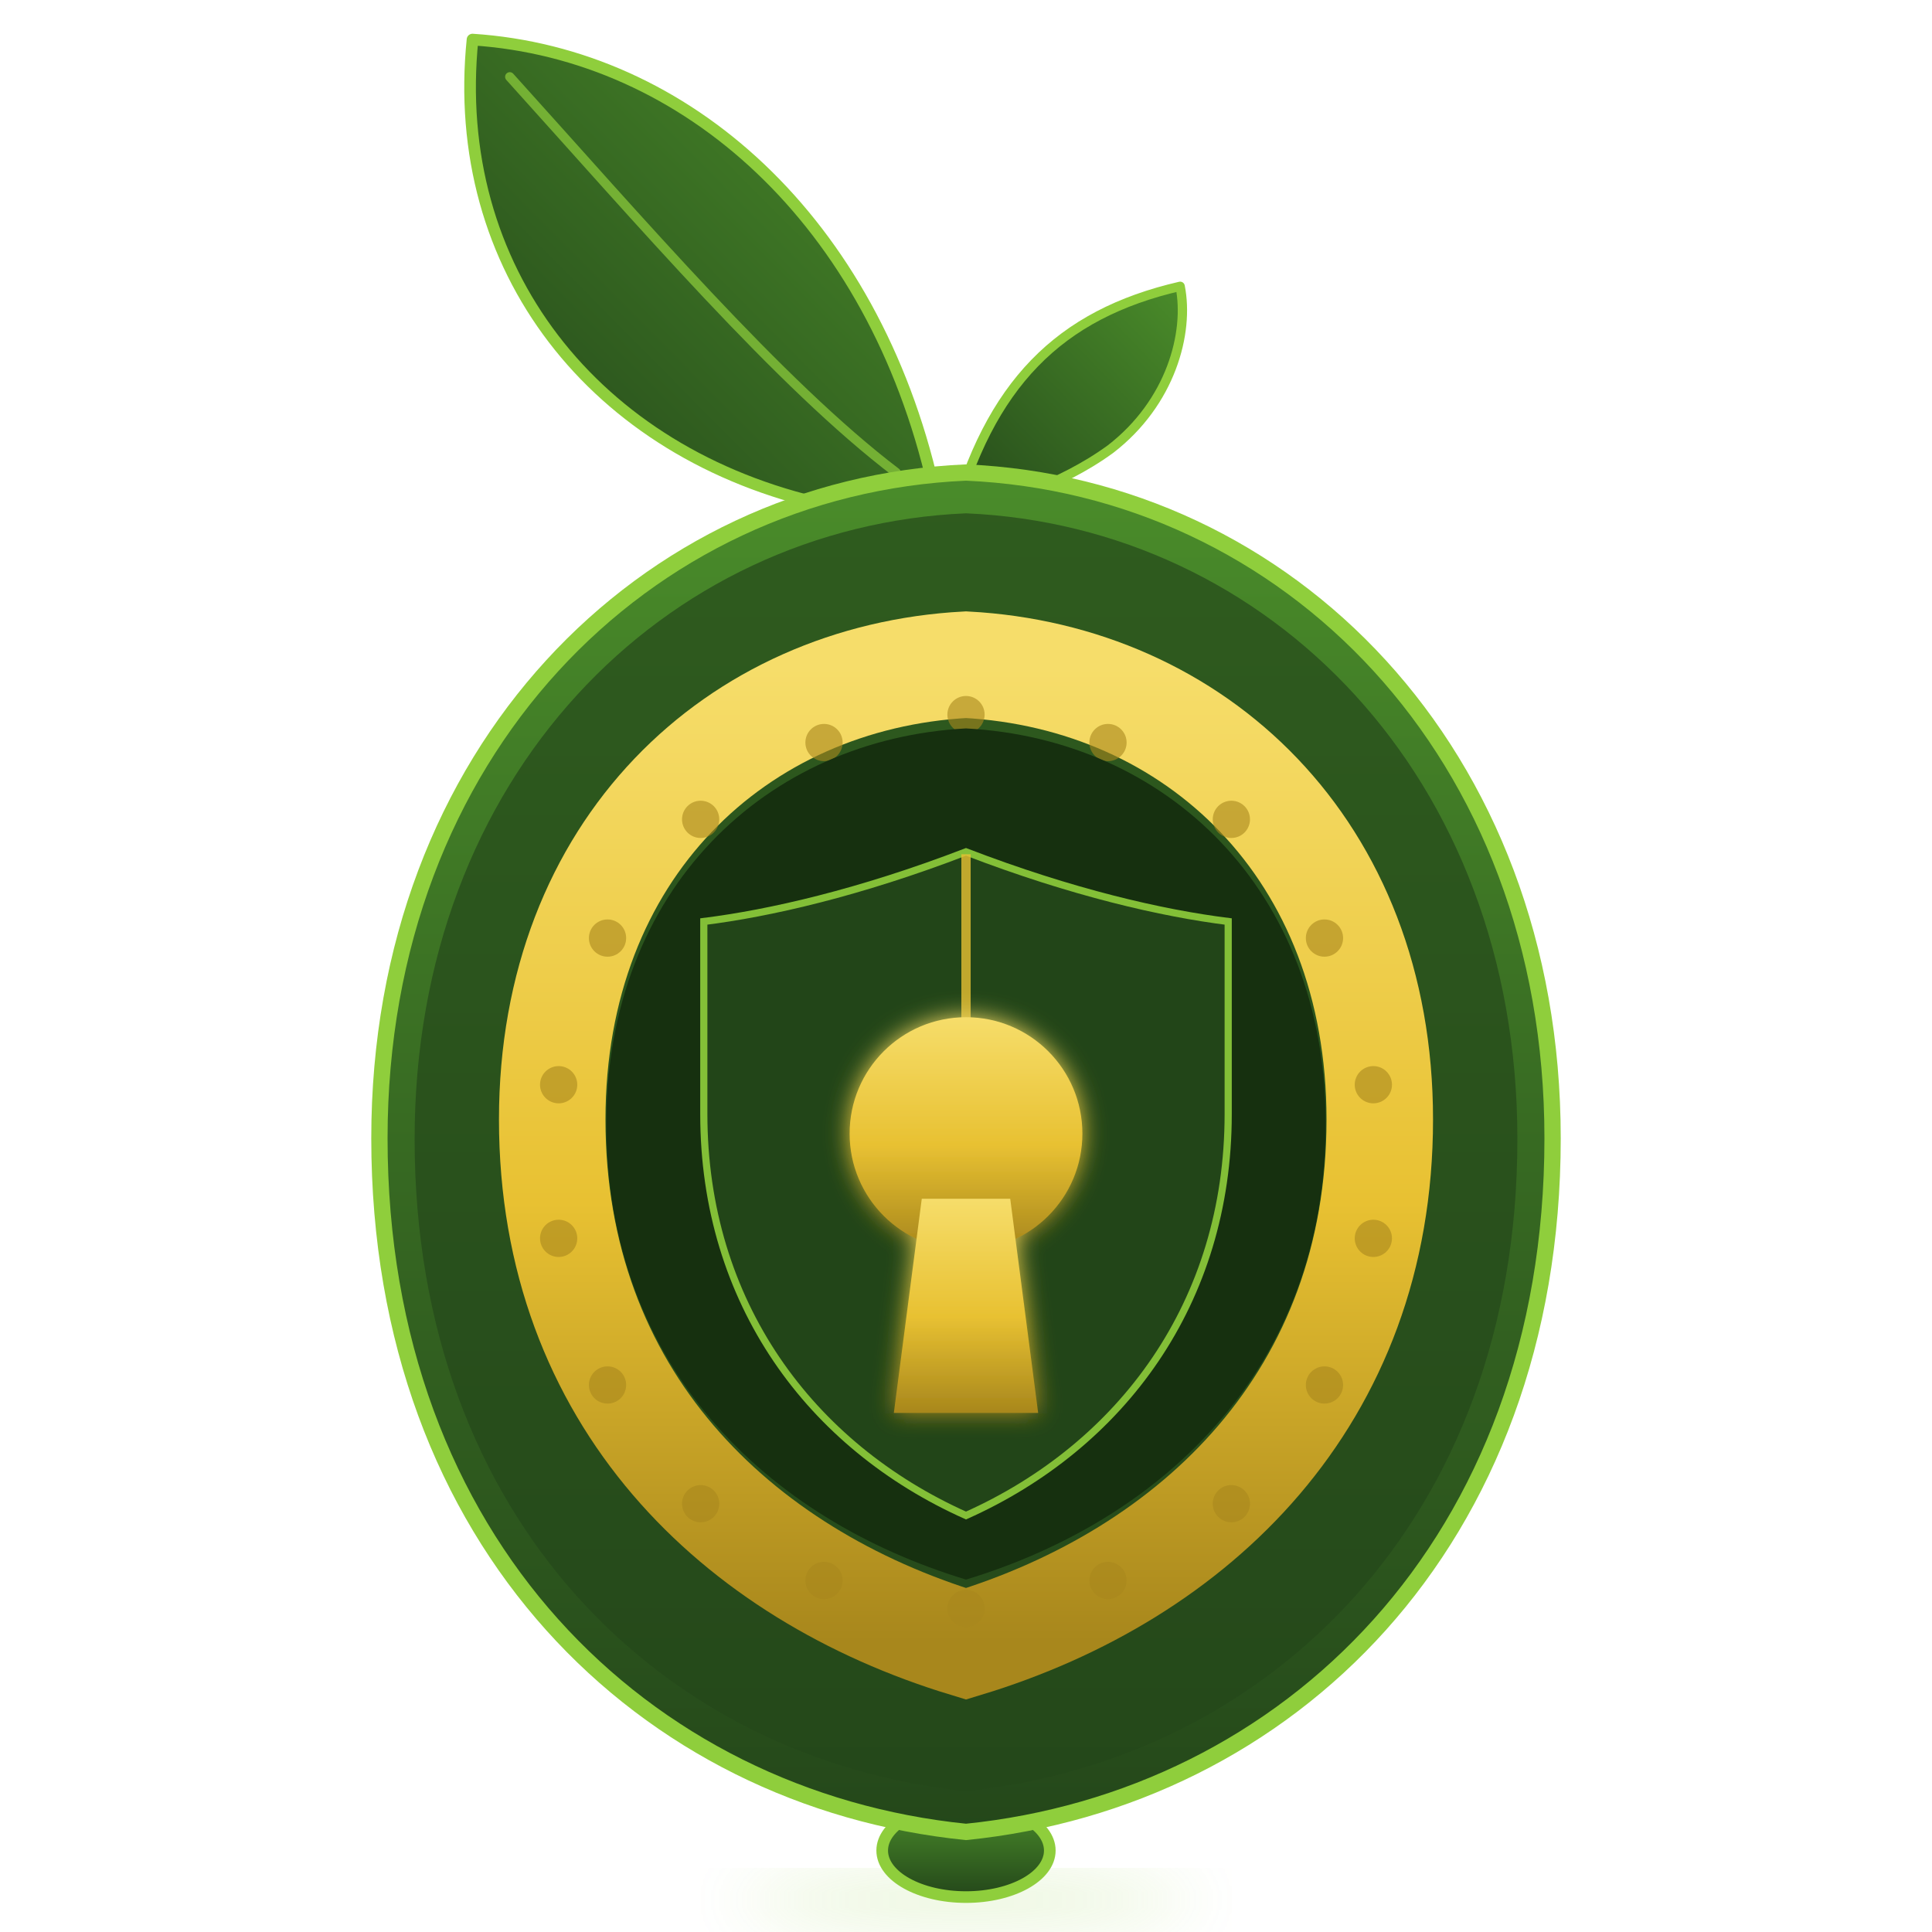
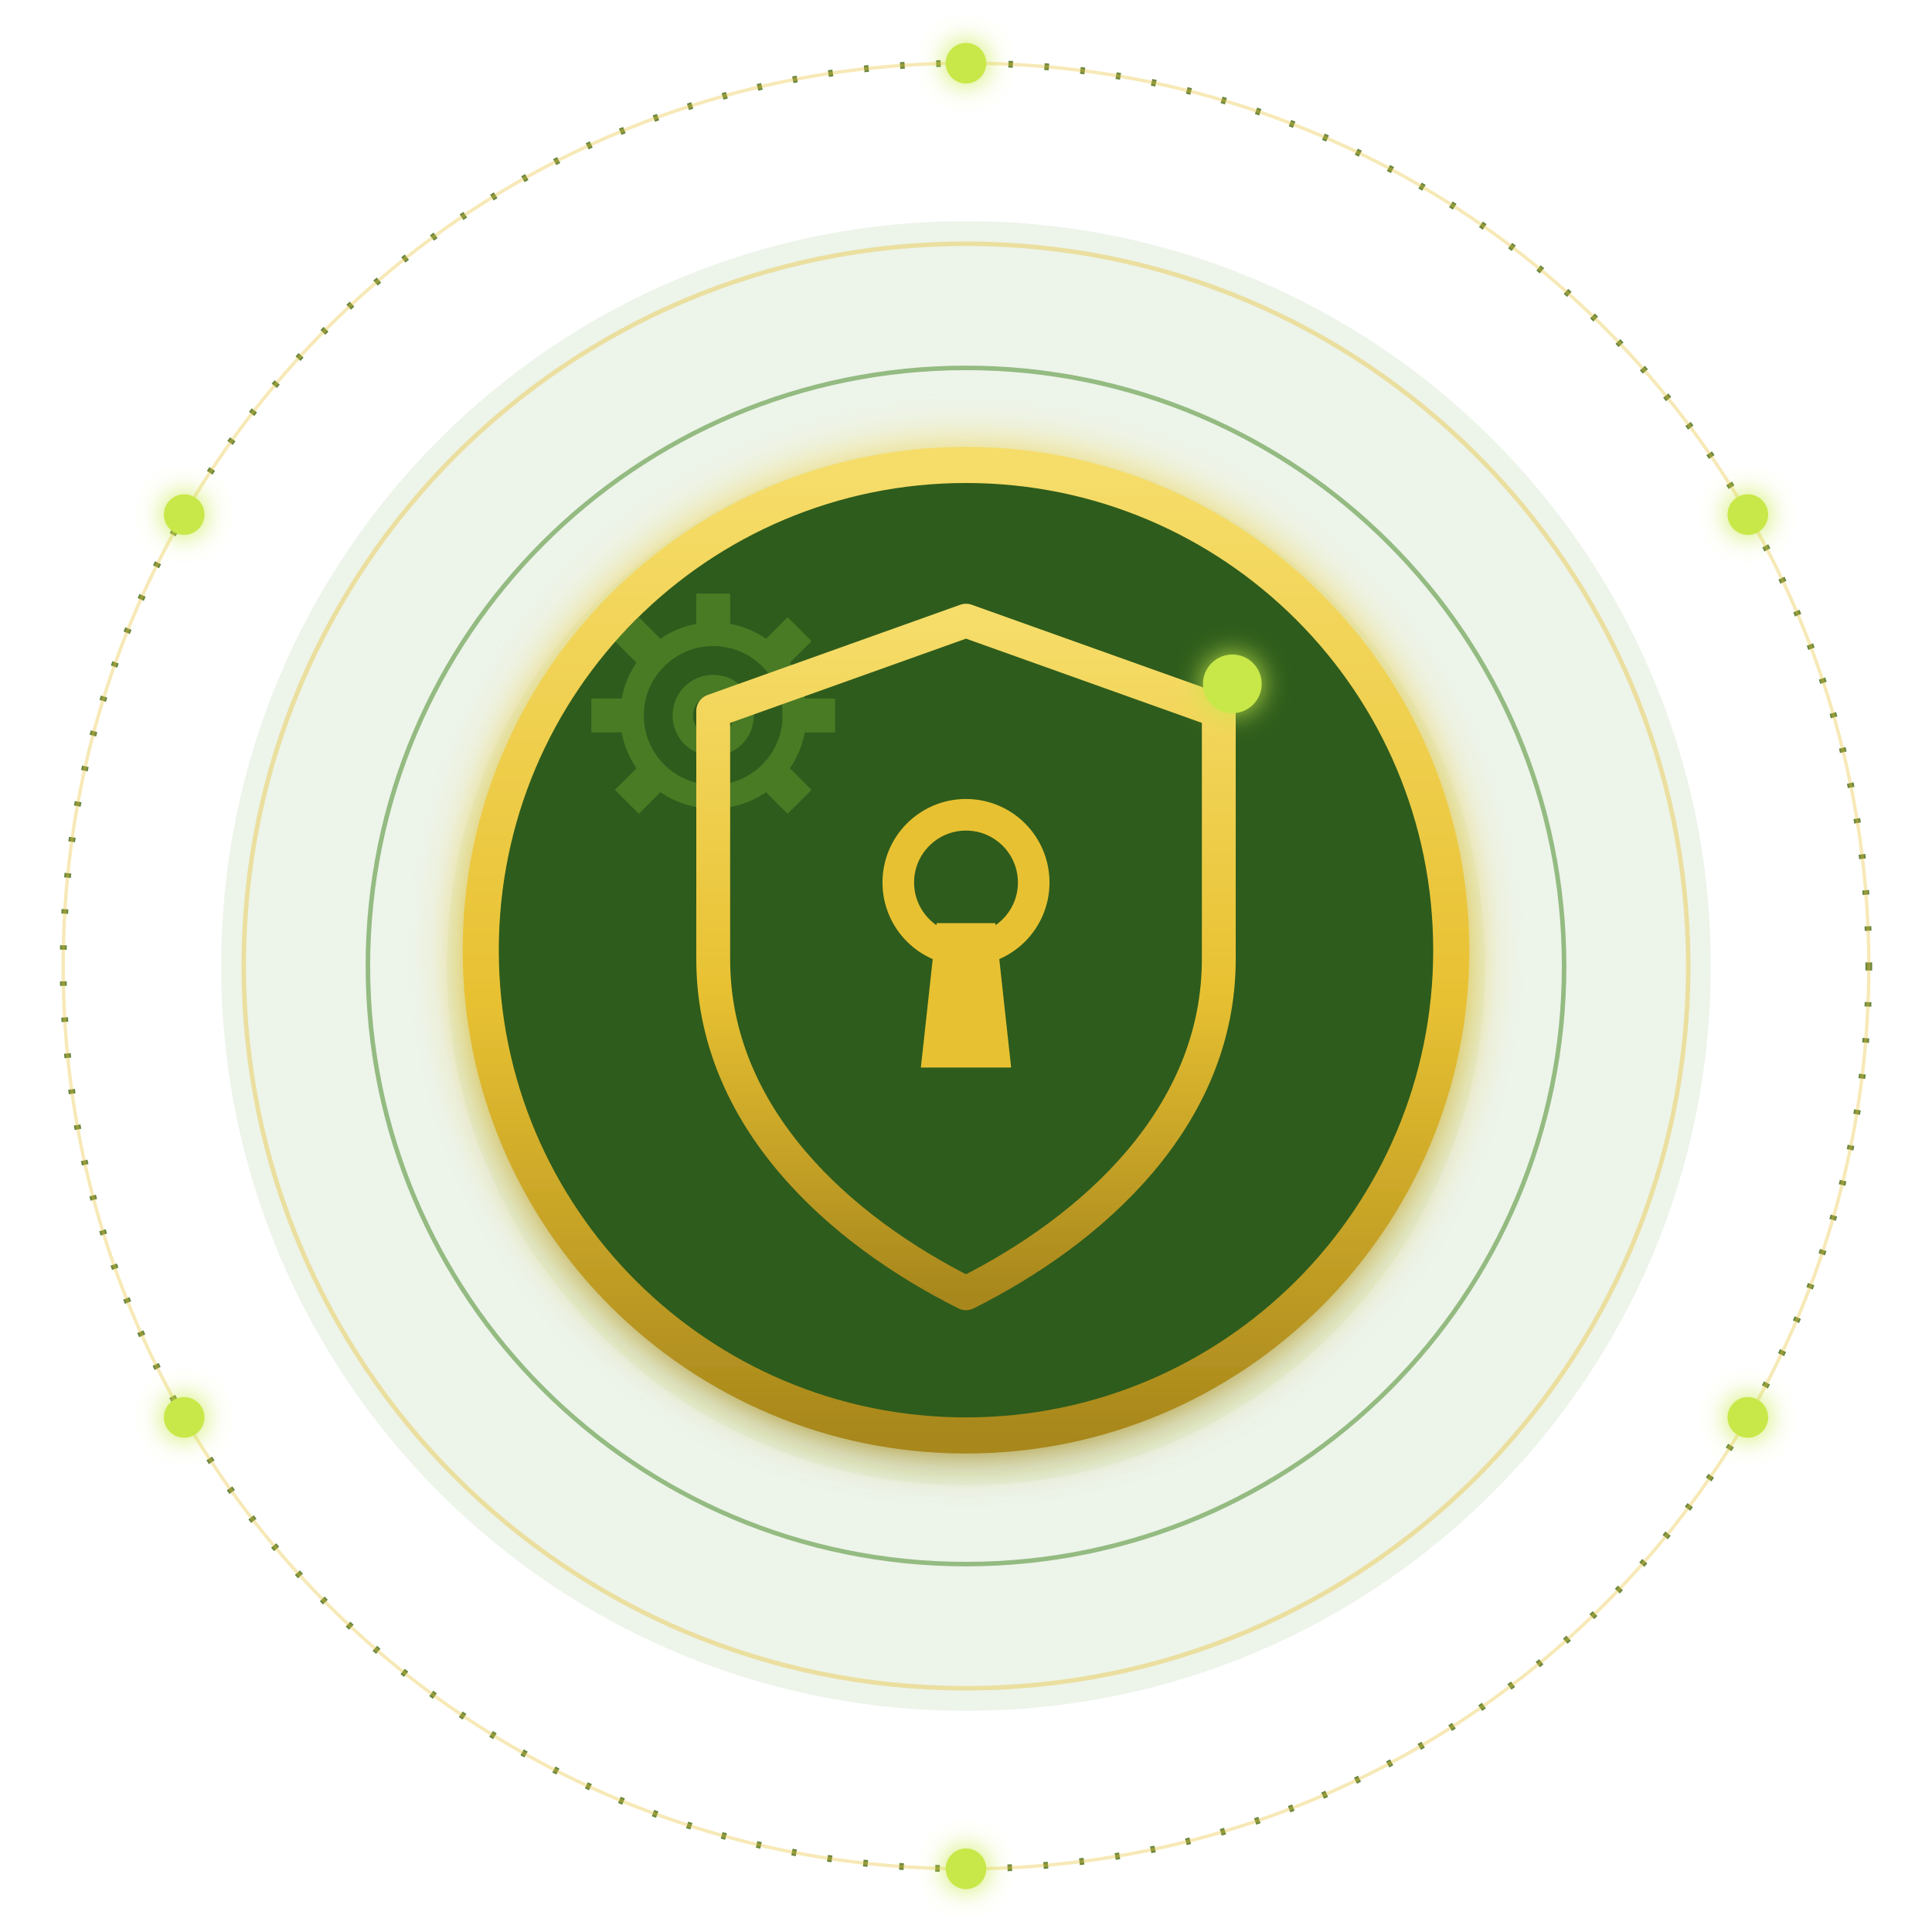
- <svg xmlns="http://www.w3.org/2000/svg" width="830" height="830" viewBox="-415 -495 830 830">
+ <svg xmlns="http://www.w3.org/2000/svg" width="856" height="856" viewBox="84 84 856 856">
  <defs>
-     <radialGradient id="bggX" cx="50%" cy="45%" r="72%">
-       <stop offset="0%" stop-color="#0b1508" />
-       <stop offset="100%" stop-color="#050a04" />
-     </radialGradient>
-     <linearGradient id="goldgX" x1="0" y1="0" x2="0" y2="1">
-       <stop offset="0%" stop-color="#f6dd6a" />
-       <stop offset="55%" stop-color="#e8c132" />
-       <stop offset="100%" stop-color="#a8871c" />
-     </linearGradient>
-     <linearGradient id="bodygX" x1="0" y1="0" x2="0" y2="1">
-       <stop offset="0%" stop-color="#4a8c2a" />
-       <stop offset="100%" stop-color="#24471a" />
-     </linearGradient>
-     <linearGradient id="leafgX" x1="0" y1="1" x2="1" y2="0">
-       <stop offset="0%" stop-color="#24471a" />
-       <stop offset="100%" stop-color="#4a8c2a" />
-     </linearGradient>
-     <linearGradient id="textgX" x1="0" y1="0" x2="0" y2="1">
-       <stop offset="0%" stop-color="#4a8c2a" />
-       <stop offset="100%" stop-color="#16300f" />
-     </linearGradient>
-     <filter id="glowX" x="-150%" y="-150%" width="400%" height="400%">
-       <feGaussianBlur stdDeviation="5" result="b" />
+     <filter id="glow" x="-150%" y="-150%" width="400%" height="400%">
+       <feGaussianBlur stdDeviation="6" result="b" />
      <feMerge>
        <feMergeNode in="b" />
        <feMergeNode in="SourceGraphic" />
      </feMerge>
    </filter>
-     <filter id="blur18X">
-       <feGaussianBlur stdDeviation="18" />
+     <filter id="softglow" x="-80%" y="-80%" width="260%" height="260%">
+       <feGaussianBlur stdDeviation="10" result="b" />
+       <feMerge>
+         <feMergeNode in="b" />
+         <feMergeNode in="SourceGraphic" />
+       </feMerge>
    </filter>
+     <radialGradient id="bgg" cx="50%" cy="42%" r="75%">
+       <stop offset="0%" stop-color="#0b1508" />
+       <stop offset="100%" stop-color="#050a04" />
+     </radialGradient>
+     <linearGradient id="goldg" x1="0" y1="0" x2="0" y2="1">
+       <stop offset="0%" stop-color="#f6dd6a" />
+       <stop offset="55%" stop-color="#e8c132" />
+       <stop offset="100%" stop-color="#a8871c" />
+     </linearGradient>
  </defs>
-   <g>
-     <ellipse cx="0" cy="322" rx="95" ry="12" fill="#8fce3c" opacity="0.35" filter="url(#blur18X)" />
-     <path d="M-6,-270 C 10,-330 40,-360 92,-372 C 96,-352 88,-322 62,-302 C 40,-286 16,-280 -6,-270 Z" fill="url(#leafgX)" stroke="#8fce3c" stroke-width="4" stroke-linejoin="round" />
-     <path d="M-14,-286 C -40,-400 -120,-472 -212,-478 C -222,-380 -160,-300 -60,-278 C -44,-276 -26,-278 -14,-286 Z" fill="url(#leafgX)" stroke="#8fce3c" stroke-width="5" stroke-linejoin="round" />
-     <path d="M-30,-292 C -80,-330 -140,-400 -196,-462" fill="none" stroke="#8fce3c" stroke-width="4" opacity="0.7" stroke-linecap="round" />
-     <ellipse cx="0" cy="300" rx="36" ry="20" fill="url(#bodygX)" stroke="#8fce3c" stroke-width="5" />
-     <path d="M0,-292 C 138,-286 252,-172 252,-6 C 252,168 138,278 0,292 C -138,278 -252,168 -252,-6 C -252,-172 -138,-286 0,-292 Z" fill="url(#bodygX)" stroke="#8fce3c" stroke-width="7" />
-     <path d="M0,-292 C 138,-286 252,-172 252,-6 C 252,168 138,278 0,292 C -138,278 -252,168 -252,-6 C -252,-172 -138,-286 0,-292 Z" transform="scale(0.94)" fill="#24471a" opacity="0.7" />
-     <path d="M0,-238 C 112,-232 202,-148 202,-16 C 202,120 112,206 0,240 C -112,206 -202,120 -202,-16 C -202,-148 -112,-232 0,-238 Z" transform="scale(0.88)" fill="none" stroke="url(#goldgX)" stroke-width="52" />
-     <circle cx="0" cy="-188" r="8" fill="#a8871c" opacity="0.6" />
-     <circle cx="61" cy="-176" r="8" fill="#a8871c" opacity="0.6" />
-     <circle cx="114" cy="-143" r="8" fill="#a8871c" opacity="0.6" />
-     <circle cx="154" cy="-92" r="8" fill="#a8871c" opacity="0.6" />
-     <circle cx="175" cy="-29" r="8" fill="#a8871c" opacity="0.6" />
-     <circle cx="175" cy="37" r="8" fill="#a8871c" opacity="0.6" />
-     <circle cx="154" cy="100" r="8" fill="#a8871c" opacity="0.6" />
-     <circle cx="114" cy="151" r="8" fill="#a8871c" opacity="0.6" />
-     <circle cx="61" cy="184" r="8" fill="#a8871c" opacity="0.6" />
-     <circle cx="0" cy="196" r="8" fill="#a8871c" opacity="0.6" />
-     <circle cx="-61" cy="184" r="8" fill="#a8871c" opacity="0.6" />
-     <circle cx="-114" cy="151" r="8" fill="#a8871c" opacity="0.6" />
-     <circle cx="-154" cy="100" r="8" fill="#a8871c" opacity="0.6" />
-     <circle cx="-175" cy="37" r="8" fill="#a8871c" opacity="0.6" />
-     <circle cx="-175" cy="-29" r="8" fill="#a8871c" opacity="0.6" />
-     <circle cx="-154" cy="-92" r="8" fill="#a8871c" opacity="0.6" />
-     <circle cx="-114" cy="-143" r="8" fill="#a8871c" opacity="0.6" />
-     <circle cx="-61" cy="-176" r="8" fill="#a8871c" opacity="0.6" />
-     <path d="M0,-238 C 112,-232 202,-148 202,-16 C 202,120 112,206 0,240 C -112,206 -202,120 -202,-16 C -202,-148 -112,-232 0,-238 Z" transform="scale(0.765)" fill="#16300f" />
-     <path d="M0,-158 C 52,-138 96,-128 128,-124 L 128,-30 C 128,62 76,132 0,166 C -76,132 -128,62 -128,-30 L -128,-124 C -96,-128 -52,-138 0,-158 Z" fill="#24471a" stroke="#8fce3c" stroke-width="3.5" opacity="0.9" transform="translate(0,10) scale(0.88)" />
-     <line x1="0" y1="-128" x2="0" y2="-56" stroke="#e8c132" stroke-width="4" opacity="0.8" />
-     <g filter="url(#glowX)">
-       <circle cx="0" cy="-8" r="50" fill="url(#goldgX)" />
-       <path d="M-19,20 L-31,112 L31,112 L19,20 Z" fill="url(#goldgX)" />
+   <circle cx="512" cy="512" r="330" fill="#4a8c2a" opacity="0.10" />
+   <circle cx="512" cy="512" r="230" fill="#8fce3c" opacity="0.08" />
+   <circle cx="512" cy="512" r="400" fill="none" stroke="#5a7a2a" stroke-width="3" stroke-dasharray="2 14" opacity="0.9" />
+   <circle cx="512" cy="512" r="400" fill="none" stroke="#e8c132" stroke-width="1.5" opacity="0.35" />
+   <circle cx="512.0" cy="112.0" r="9" fill="#c8e84a" filter="url(#glow)" />
+   <circle cx="858.4" cy="312.0" r="9" fill="#c8e84a" filter="url(#glow)" />
+   <circle cx="858.4" cy="712.0" r="9" fill="#c8e84a" filter="url(#glow)" />
+   <circle cx="512.0" cy="912.0" r="9" fill="#c8e84a" filter="url(#glow)" />
+   <circle cx="165.6" cy="712.0" r="9" fill="#c8e84a" filter="url(#glow)" />
+   <circle cx="165.6" cy="312.0" r="9" fill="#c8e84a" filter="url(#glow)" />
+   <circle cx="512" cy="512" r="320" fill="none" stroke="#e8c132" stroke-width="2" opacity="0.4" />
+   <circle cx="512" cy="512" r="265" fill="none" stroke="#4a8c2a" stroke-width="2" opacity="0.55" />
+   <g transform="translate(512,505)">
+     <g filter="url(#softglow)">
+       <circle r="215" fill="#2f5c1a" stroke="url(#goldg)" stroke-width="16" />
    </g>
+     <g transform="translate(-112,-104) scale(1.5)" opacity="0.28">
+       <circle r="24" fill="none" stroke="#8fce3c" stroke-width="7" />
+       <circle r="9" fill="none" stroke="#8fce3c" stroke-width="6" />
+       <line x1="24.0" y1="0.0" x2="36.0" y2="0.0" stroke="#8fce3c" stroke-width="10" />
+       <line x1="17.0" y1="17.0" x2="25.5" y2="25.5" stroke="#8fce3c" stroke-width="10" />
+       <line x1="0.0" y1="24.0" x2="0.0" y2="36.0" stroke="#8fce3c" stroke-width="10" />
+       <line x1="-17.0" y1="17.0" x2="-25.5" y2="25.5" stroke="#8fce3c" stroke-width="10" />
+       <line x1="-24.0" y1="0.0" x2="-36.0" y2="0.0" stroke="#8fce3c" stroke-width="10" />
+       <line x1="-17.0" y1="-17.0" x2="-25.5" y2="-25.5" stroke="#8fce3c" stroke-width="10" />
+       <line x1="-0.0" y1="-24.0" x2="-0.0" y2="-36.0" stroke="#8fce3c" stroke-width="10" />
+       <line x1="17.0" y1="-17.0" x2="25.5" y2="-25.5" stroke="#8fce3c" stroke-width="10" />
+     </g>
+     <g transform="translate(0,-6)">
+       <path d="M0,-140 L112,-100 L112,10 C112,80 56,130 0,158 C-56,130 -112,80 -112,10 L-112,-100 Z" fill="none" stroke="url(#goldg)" stroke-width="15" stroke-linejoin="round" />
+       <circle cx="0" cy="-24" r="30" fill="none" stroke="#e8c132" stroke-width="14" />
+       <path d="M-13,-6 L-20,58 L20,58 L13,-6 Z" fill="#e8c132" />
+     </g>
+     <circle cx="118" cy="-118" r="13" fill="#c8e84a" filter="url(#glow)" />
  </g>
</svg>
